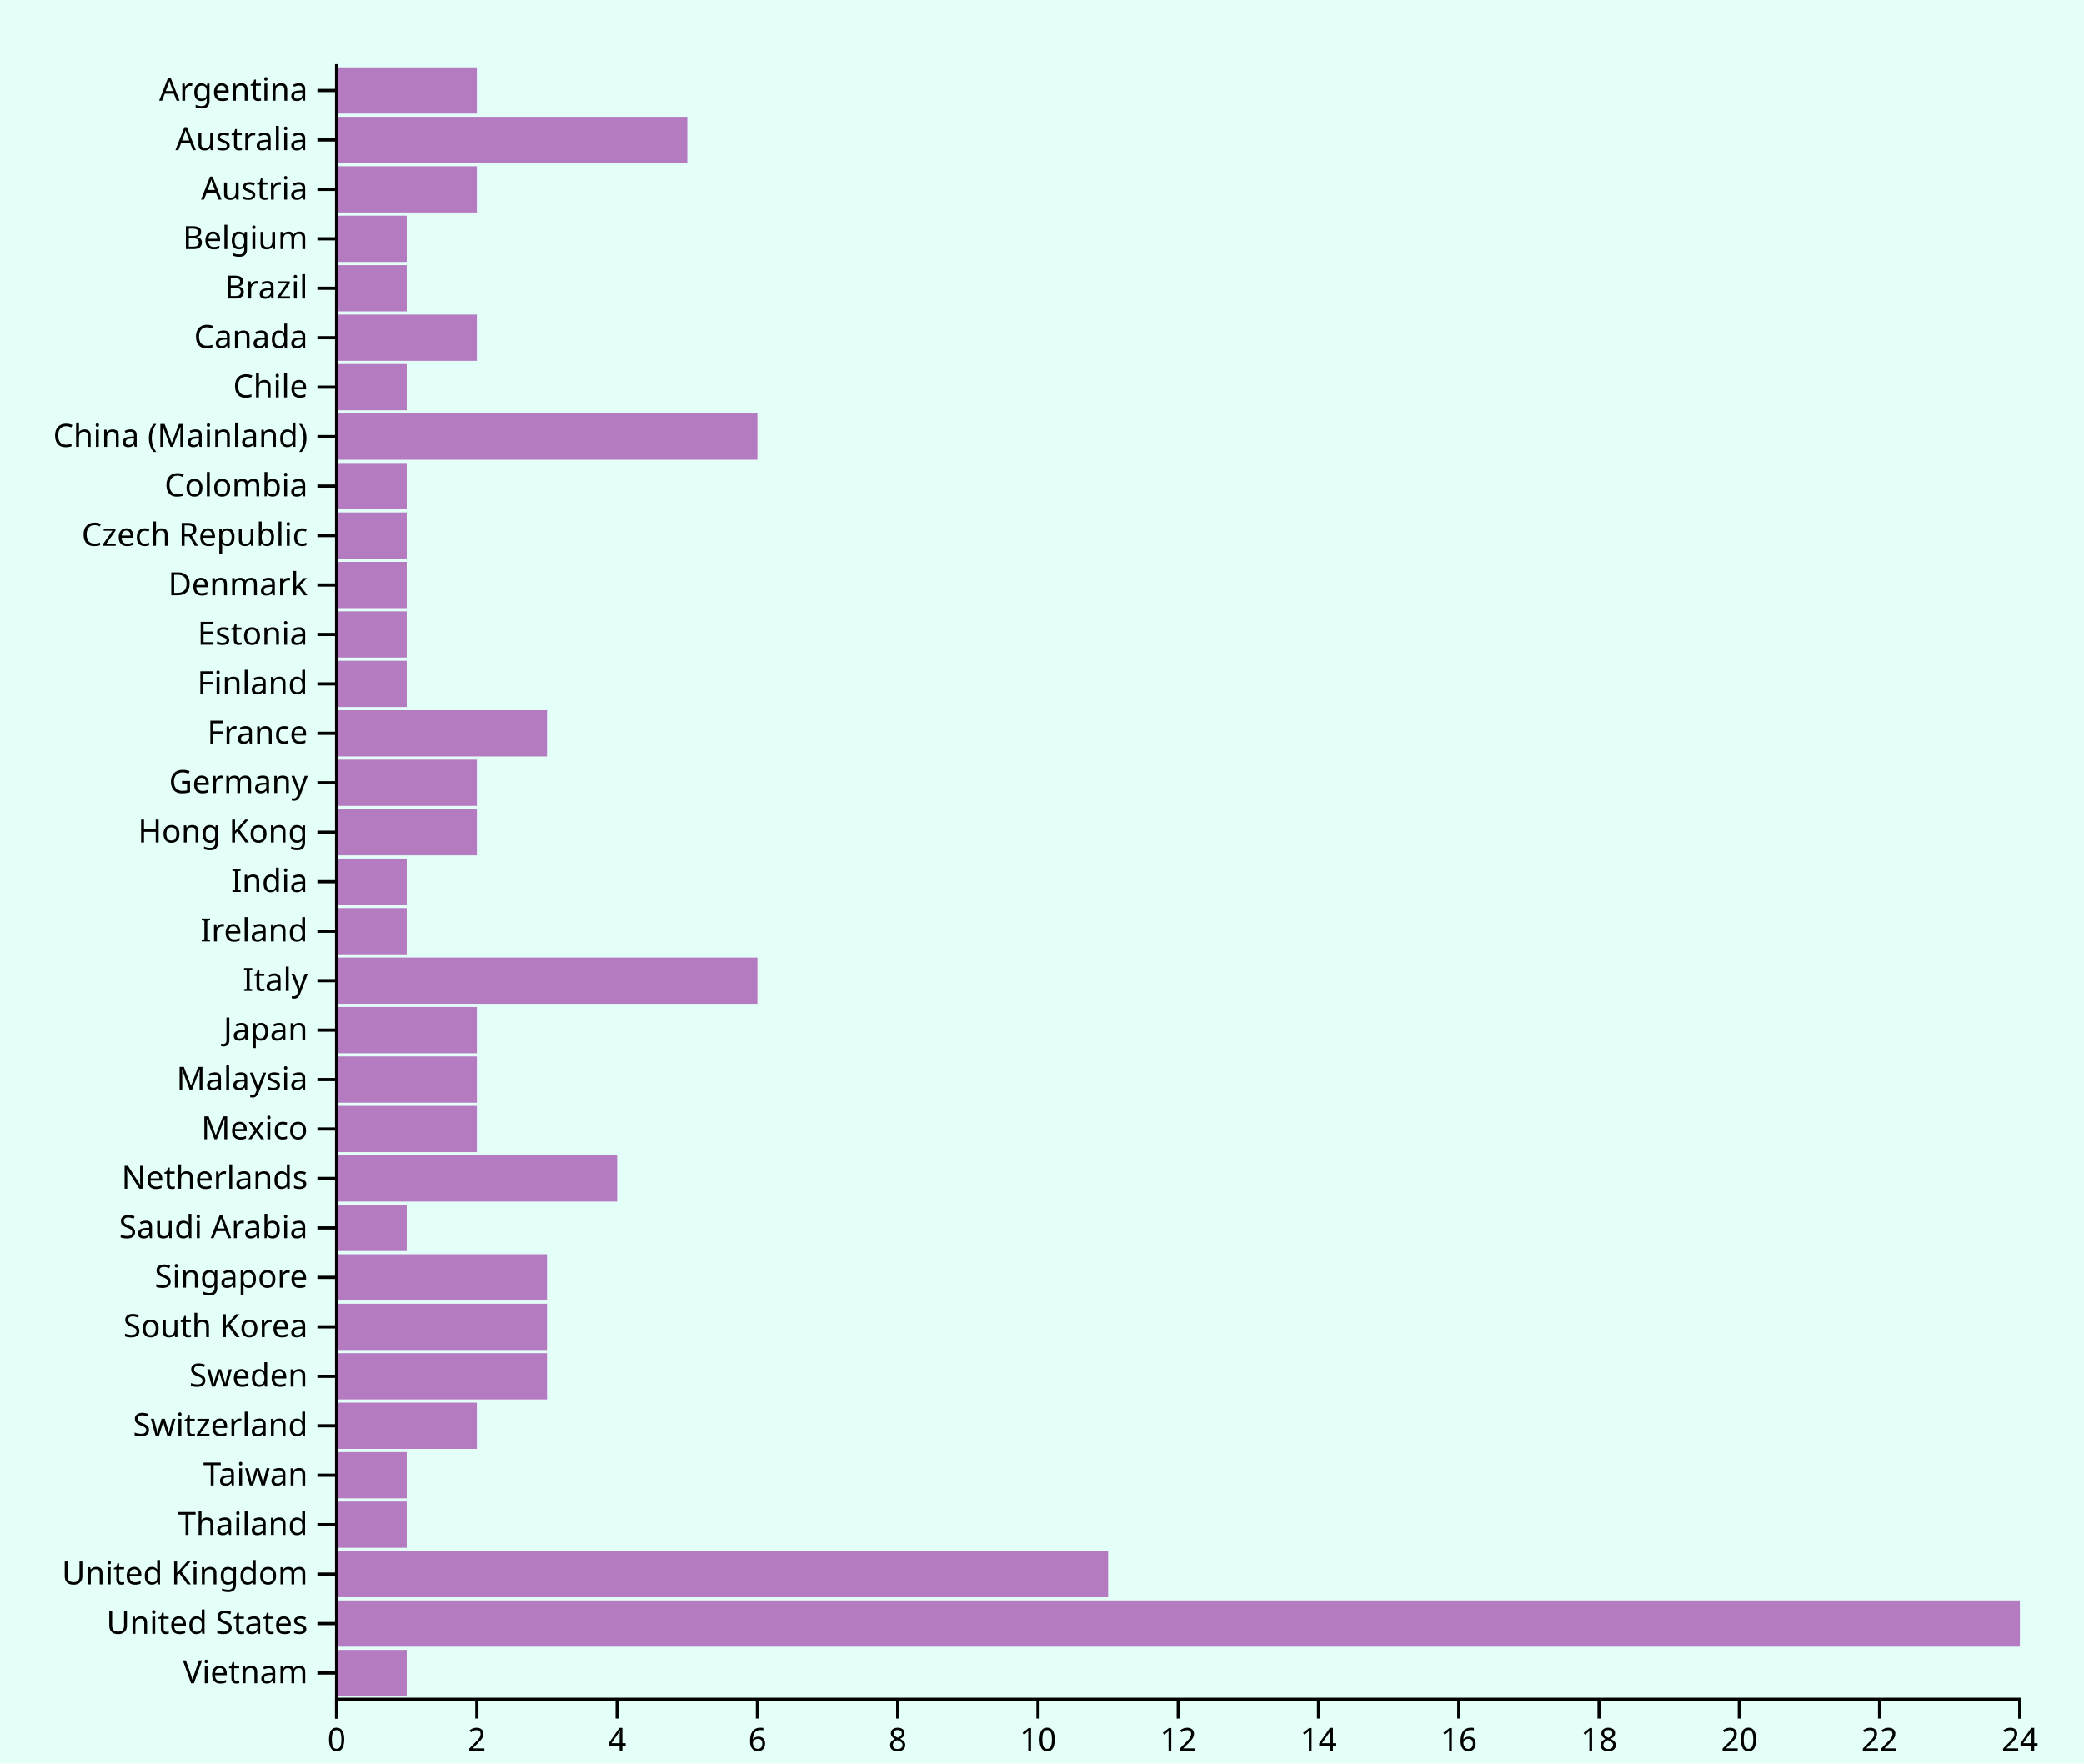
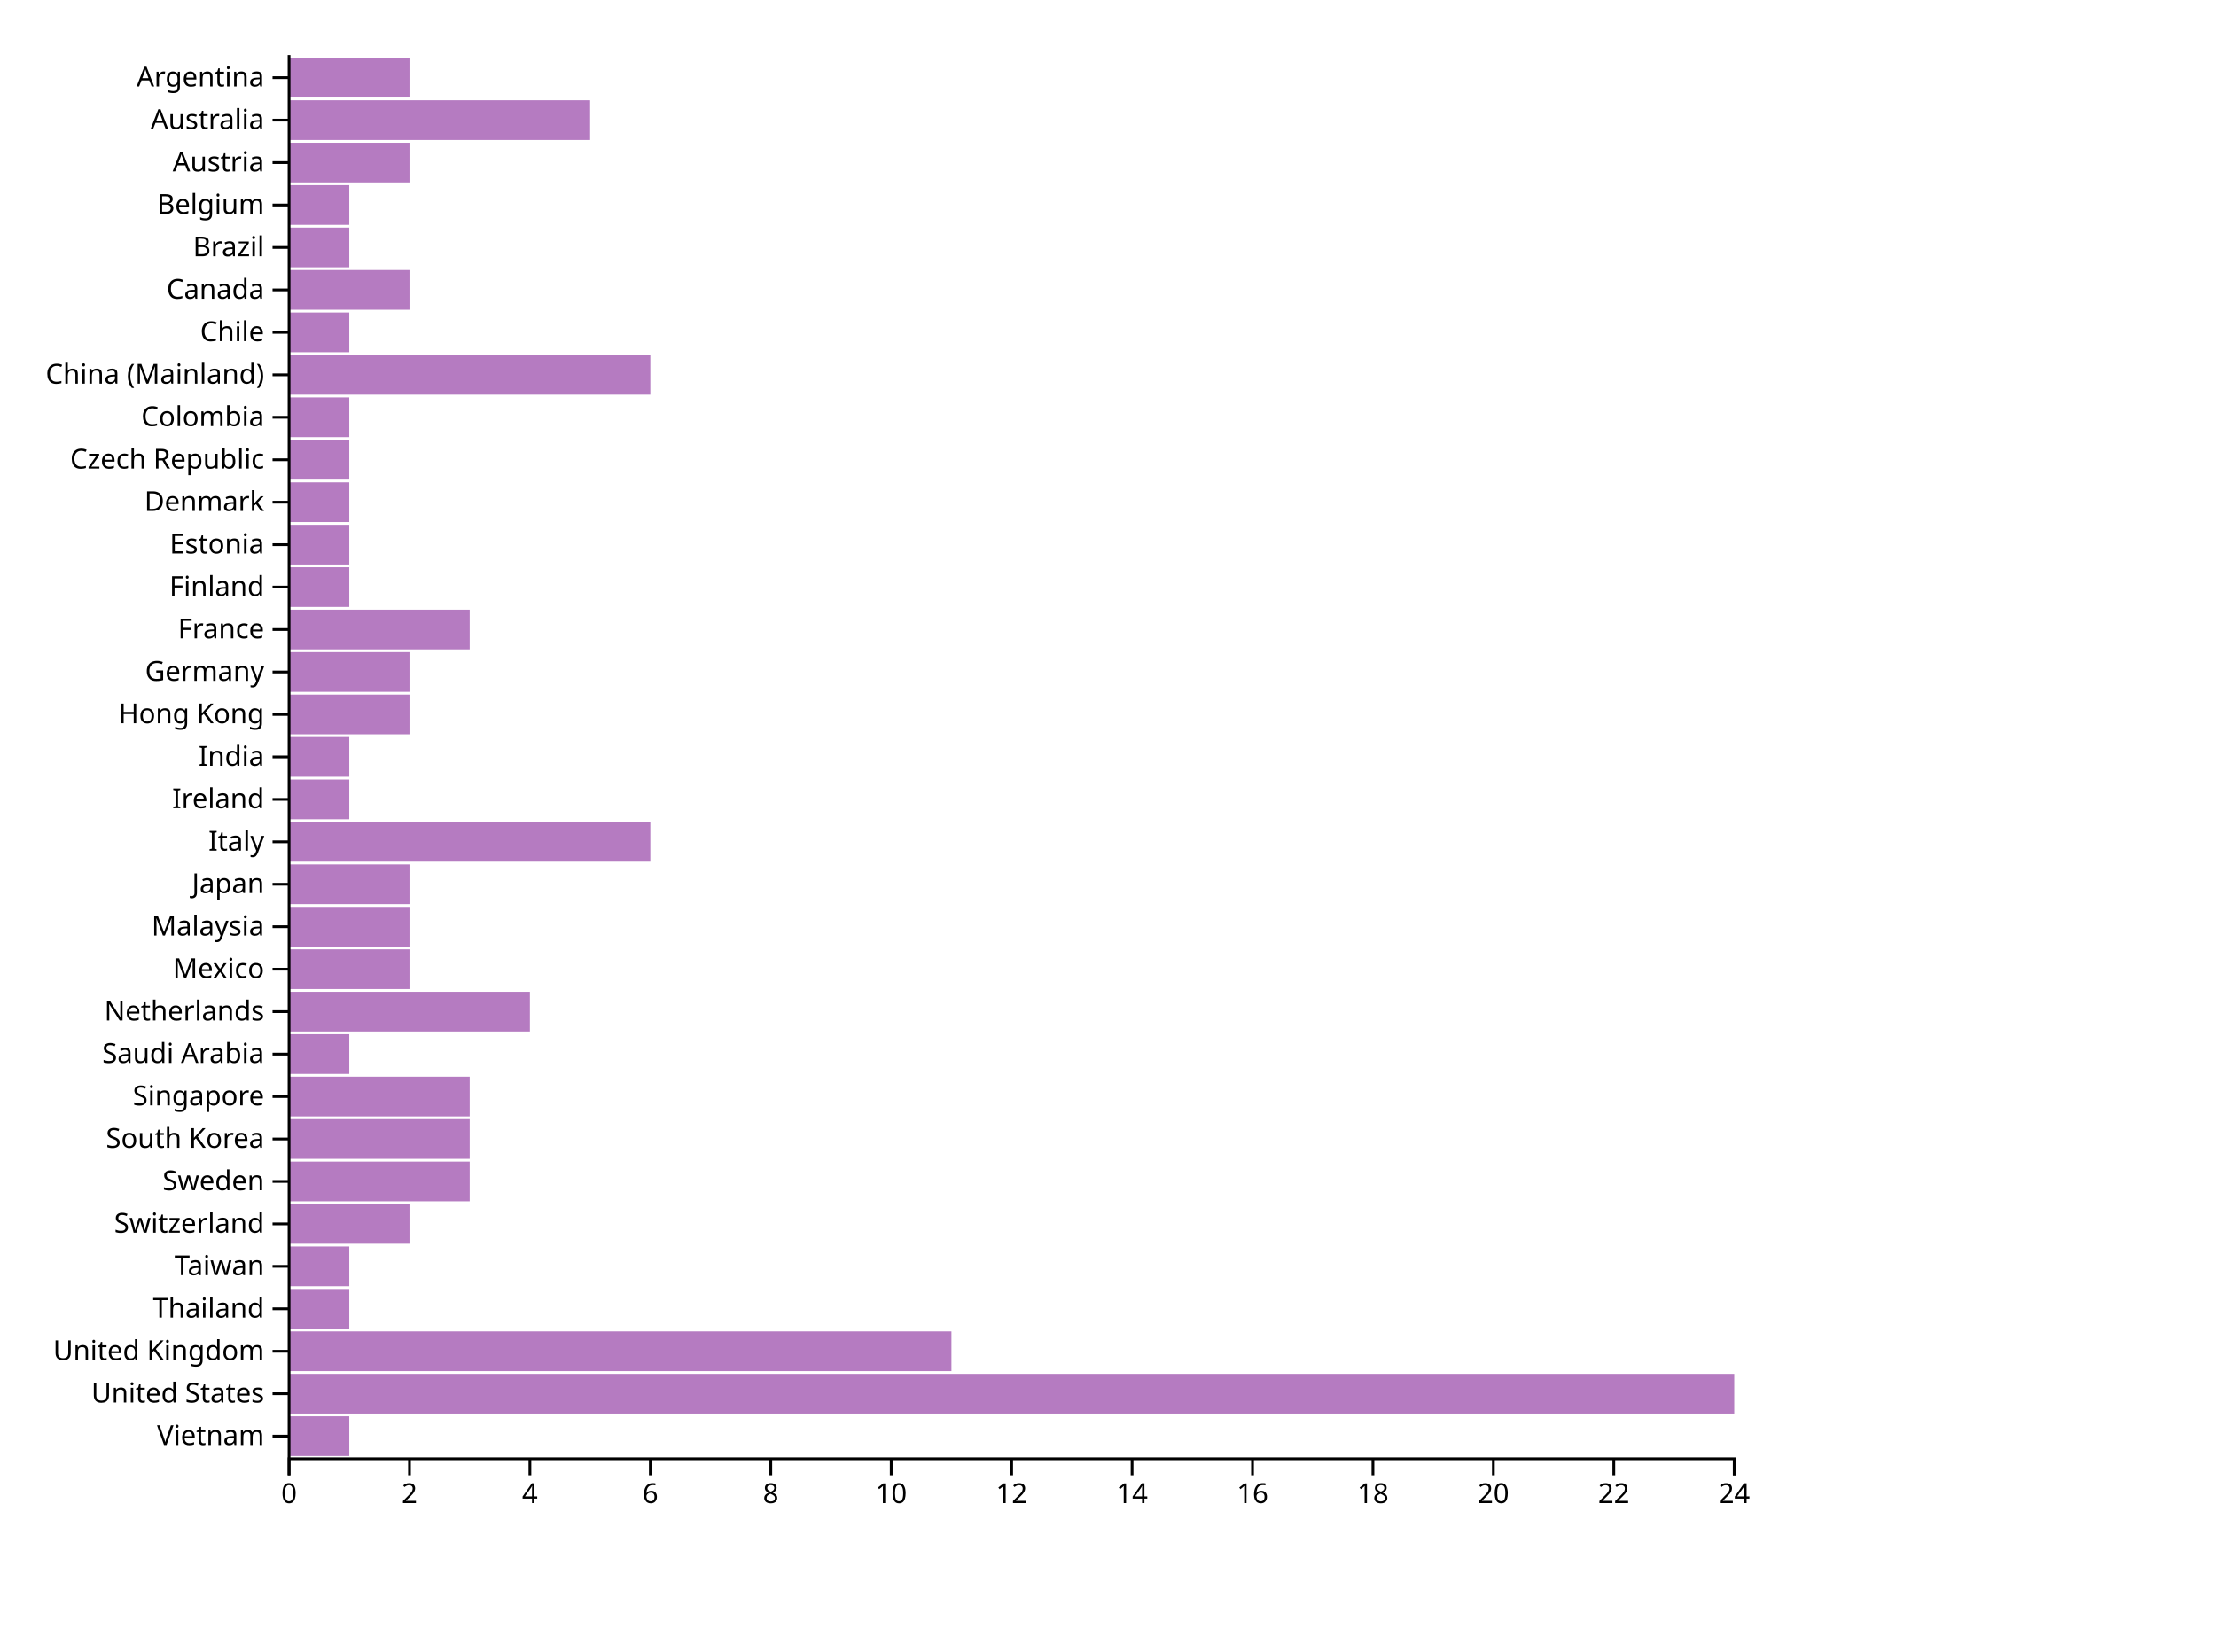
- <svg xmlns="http://www.w3.org/2000/svg" width="650" height="550">
-   <rect width="650" height="550" x="0" y="0" fill="#e3fff8" id="background" />
+ <svg xmlns="http://www.w3.org/2000/svg" viewBox="0 0 805 600">
  <g id="viz">
    <g transform="translate(0,0)">
      <g transform="translate(105,20)">
        <g class="bars">
          <rect id="undefined - United Kingdom" x="0" y="463.727" height="14.426" width="240.625" fill="#b57bc1" />
          <rect id="undefined - United States" x="0" y="479.151" height="14.426" width="525" fill="#b57bc1" />
          <rect id="undefined - Italy" x="0" y="278.635" height="14.426" width="131.25" fill="#b57bc1" />
          <rect id="undefined - Finland" x="0" y="186.09" height="14.426" width="21.875" fill="#b57bc1" />
          <rect id="undefined - Netherlands" x="0" y="340.333" height="14.426" width="87.5" fill="#b57bc1" />
          <rect id="undefined - China (Mainland)" x="0" y="108.968" height="14.426" width="131.25" fill="#b57bc1" />
          <rect id="undefined - Australia" x="0" y="16.422" height="14.426" width="109.375" fill="#b57bc1" />
          <rect id="undefined - Singapore" x="0" y="371.181" height="14.426" width="65.625" fill="#b57bc1" />
          <rect id="undefined - Denmark" x="0" y="155.241" height="14.426" width="21.875" fill="#b57bc1" />
          <rect id="undefined - Hong Kong" x="0" y="232.363" height="14.426" width="43.75" fill="#b57bc1" />
          <rect id="undefined - Austria" x="0" y="31.847" height="14.426" width="43.75" fill="#b57bc1" />
          <rect id="undefined - Sweden" x="0" y="402.03" height="14.426" width="65.625" fill="#b57bc1" />
          <rect id="undefined - Malaysia" x="0" y="309.484" height="14.426" width="43.75" fill="#b57bc1" />
          <rect id="undefined - Canada" x="0" y="78.12" height="14.426" width="43.75" fill="#b57bc1" />
          <rect id="undefined - France" x="0" y="201.514" height="14.426" width="65.625" fill="#b57bc1" />
          <rect id="undefined - Switzerland" x="0" y="417.454" height="14.426" width="43.75" fill="#b57bc1" />
          <rect id="undefined - South Korea" x="0" y="386.606" height="14.426" width="65.625" fill="#b57bc1" />
          <rect id="undefined - Germany" x="0" y="216.938" height="14.426" width="43.75" fill="#b57bc1" />
          <rect id="undefined - Mexico" x="0" y="324.908" height="14.426" width="43.75" fill="#b57bc1" />
          <rect id="undefined - Ireland" x="0" y="263.211" height="14.426" width="21.875" fill="#b57bc1" />
          <rect id="undefined - Thailand" x="0" y="448.303" height="14.426" width="21.875" fill="#b57bc1" />
          <rect id="undefined - Vietnam" x="0" y="494.576" height="14.426" width="21.875" fill="#b57bc1" />
          <rect id="undefined - Japan" x="0" y="294.06" height="14.426" width="43.75" fill="#b57bc1" />
          <rect id="undefined - Argentina" x="0" y="0.998" height="14.426" width="43.75" fill="#b57bc1" />
          <rect id="undefined - Czech Republic" x="0" y="139.817" height="14.426" width="21.875" fill="#b57bc1" />
          <rect id="undefined - Chile" x="0" y="93.544" height="14.426" width="21.875" fill="#b57bc1" />
          <rect id="undefined - India" x="0" y="247.787" height="14.426" width="21.875" fill="#b57bc1" />
          <rect id="undefined - Colombia" x="0" y="124.392" height="14.426" width="21.875" fill="#b57bc1" />
          <rect id="undefined - Saudi Arabia" x="0" y="355.757" height="14.426" width="21.875" fill="#b57bc1" />
          <rect id="undefined - Estonia" x="0" y="170.665" height="14.426" width="21.875" fill="#b57bc1" />
          <rect id="undefined - Taiwan" x="0" y="432.878" height="14.426" width="21.875" fill="#b57bc1" />
          <rect id="undefined - Belgium" x="0" y="47.271" height="14.426" width="21.875" fill="#b57bc1" />
          <rect id="undefined - Brazil" x="0" y="62.695" height="14.426" width="21.875" fill="#b57bc1" />
        </g>
        <g id="xAxis" transform="translate(0,510)" fill="none" font-size="10" font-family="sans-serif" text-anchor="middle">
          <path class="domain" stroke="currentColor" d="M0,6V0H525V6" />
          <g class="tick" opacity="1" transform="translate(0,0)">
            <line stroke="currentColor" y2="6" />
            <text fill="currentColor" y="9" dy="0.71em">0</text>
          </g>
          <g class="tick" opacity="1" transform="translate(43.75,0)">
            <line stroke="currentColor" y2="6" />
            <text fill="currentColor" y="9" dy="0.71em">2</text>
          </g>
          <g class="tick" opacity="1" transform="translate(87.5,0)">
            <line stroke="currentColor" y2="6" />
            <text fill="currentColor" y="9" dy="0.71em">4</text>
          </g>
          <g class="tick" opacity="1" transform="translate(131.25,0)">
            <line stroke="currentColor" y2="6" />
            <text fill="currentColor" y="9" dy="0.71em">6</text>
          </g>
          <g class="tick" opacity="1" transform="translate(175,0)">
            <line stroke="currentColor" y2="6" />
            <text fill="currentColor" y="9" dy="0.71em">8</text>
          </g>
          <g class="tick" opacity="1" transform="translate(218.75,0)">
            <line stroke="currentColor" y2="6" />
            <text fill="currentColor" y="9" dy="0.71em">10</text>
          </g>
          <g class="tick" opacity="1" transform="translate(262.5,0)">
            <line stroke="currentColor" y2="6" />
            <text fill="currentColor" y="9" dy="0.71em">12</text>
          </g>
          <g class="tick" opacity="1" transform="translate(306.25,0)">
            <line stroke="currentColor" y2="6" />
            <text fill="currentColor" y="9" dy="0.71em">14</text>
          </g>
          <g class="tick" opacity="1" transform="translate(350,0)">
            <line stroke="currentColor" y2="6" />
            <text fill="currentColor" y="9" dy="0.71em">16</text>
          </g>
          <g class="tick" opacity="1" transform="translate(393.75,0)">
            <line stroke="currentColor" y2="6" />
            <text fill="currentColor" y="9" dy="0.71em">18</text>
          </g>
          <g class="tick" opacity="1" transform="translate(437.5,0)">
            <line stroke="currentColor" y2="6" />
            <text fill="currentColor" y="9" dy="0.71em">20</text>
          </g>
          <g class="tick" opacity="1" transform="translate(481.25,0)">
            <line stroke="currentColor" y2="6" />
            <text fill="currentColor" y="9" dy="0.71em">22</text>
          </g>
          <g class="tick" opacity="1" transform="translate(525,0)">
            <line stroke="currentColor" y2="6" />
            <text fill="currentColor" y="9" dy="0.71em">24</text>
          </g>
          <text font-family="Arial, sans-serif" font-size="10" x="525" dy="-5" fill="black" font-weight="bold" text-anchor="end" />
        </g>
        <g id="yAxis" transform="translate(0,0)" fill="none" font-size="10" font-family="sans-serif" text-anchor="end">
          <path class="domain" stroke="currentColor" d="M0,0V510" />
          <g class="tick" opacity="1" transform="translate(0,8.211172)">
            <line stroke="currentColor" x2="-6" />
            <text fill="currentColor" x="-9" dy="0.32em">Argentina</text>
          </g>
          <g class="tick" opacity="1" transform="translate(0,23.63547)">
            <line stroke="currentColor" x2="-6" />
            <text fill="currentColor" x="-9" dy="0.32em">Australia</text>
          </g>
          <g class="tick" opacity="1" transform="translate(0,39.05978)">
            <line stroke="currentColor" x2="-6" />
            <text fill="currentColor" x="-9" dy="0.32em">Austria</text>
          </g>
          <g class="tick" opacity="1" transform="translate(0,54.48408)">
            <line stroke="currentColor" x2="-6" />
            <text fill="currentColor" x="-9" dy="0.32em">Belgium</text>
          </g>
          <g class="tick" opacity="1" transform="translate(0,69.90838)">
            <line stroke="currentColor" x2="-6" />
            <text fill="currentColor" x="-9" dy="0.32em">Brazil</text>
          </g>
          <g class="tick" opacity="1" transform="translate(0,85.33268)">
            <line stroke="currentColor" x2="-6" />
            <text fill="currentColor" x="-9" dy="0.32em">Canada</text>
          </g>
          <g class="tick" opacity="1" transform="translate(0,100.757)">
            <line stroke="currentColor" x2="-6" />
            <text fill="currentColor" x="-9" dy="0.32em">Chile</text>
          </g>
          <g class="tick" opacity="1" transform="translate(0,116.1813)">
            <line stroke="currentColor" x2="-6" />
            <text fill="currentColor" x="-9" dy="0.32em">China (Mainland)</text>
          </g>
          <g class="tick" opacity="1" transform="translate(0,131.6056)">
            <line stroke="currentColor" x2="-6" />
            <text fill="currentColor" x="-9" dy="0.32em">Colombia</text>
          </g>
          <g class="tick" opacity="1" transform="translate(0,147.0299)">
            <line stroke="currentColor" x2="-6" />
            <text fill="currentColor" x="-9" dy="0.32em">Czech Republic</text>
          </g>
          <g class="tick" opacity="1" transform="translate(0,162.4542)">
            <line stroke="currentColor" x2="-6" />
            <text fill="currentColor" x="-9" dy="0.32em">Denmark</text>
          </g>
          <g class="tick" opacity="1" transform="translate(0,177.8785)">
            <line stroke="currentColor" x2="-6" />
            <text fill="currentColor" x="-9" dy="0.32em">Estonia</text>
          </g>
          <g class="tick" opacity="1" transform="translate(0,193.3028)">
            <line stroke="currentColor" x2="-6" />
            <text fill="currentColor" x="-9" dy="0.32em">Finland</text>
          </g>
          <g class="tick" opacity="1" transform="translate(0,208.7271)">
            <line stroke="currentColor" x2="-6" />
            <text fill="currentColor" x="-9" dy="0.32em">France</text>
          </g>
          <g class="tick" opacity="1" transform="translate(0,224.1514)">
            <line stroke="currentColor" x2="-6" />
            <text fill="currentColor" x="-9" dy="0.32em">Germany</text>
          </g>
          <g class="tick" opacity="1" transform="translate(0,239.5757)">
            <line stroke="currentColor" x2="-6" />
            <text fill="currentColor" x="-9" dy="0.32em">Hong Kong</text>
          </g>
          <g class="tick" opacity="1" transform="translate(0,255)">
            <line stroke="currentColor" x2="-6" />
            <text fill="currentColor" x="-9" dy="0.32em">India</text>
          </g>
          <g class="tick" opacity="1" transform="translate(0,270.4243)">
            <line stroke="currentColor" x2="-6" />
            <text fill="currentColor" x="-9" dy="0.32em">Ireland</text>
          </g>
          <g class="tick" opacity="1" transform="translate(0,285.8486)">
            <line stroke="currentColor" x2="-6" />
            <text fill="currentColor" x="-9" dy="0.32em">Italy</text>
          </g>
          <g class="tick" opacity="1" transform="translate(0,301.2729)">
            <line stroke="currentColor" x2="-6" />
            <text fill="currentColor" x="-9" dy="0.32em">Japan</text>
          </g>
          <g class="tick" opacity="1" transform="translate(0,316.6972)">
            <line stroke="currentColor" x2="-6" />
            <text fill="currentColor" x="-9" dy="0.32em">Malaysia</text>
          </g>
          <g class="tick" opacity="1" transform="translate(0,332.1215)">
            <line stroke="currentColor" x2="-6" />
            <text fill="currentColor" x="-9" dy="0.32em">Mexico</text>
          </g>
          <g class="tick" opacity="1" transform="translate(0,347.5458)">
            <line stroke="currentColor" x2="-6" />
            <text fill="currentColor" x="-9" dy="0.32em">Netherlands</text>
          </g>
          <g class="tick" opacity="1" transform="translate(0,362.9701)">
            <line stroke="currentColor" x2="-6" />
            <text fill="currentColor" x="-9" dy="0.32em">Saudi Arabia</text>
          </g>
          <g class="tick" opacity="1" transform="translate(0,378.3944)">
            <line stroke="currentColor" x2="-6" />
            <text fill="currentColor" x="-9" dy="0.32em">Singapore</text>
          </g>
          <g class="tick" opacity="1" transform="translate(0,393.8187)">
            <line stroke="currentColor" x2="-6" />
            <text fill="currentColor" x="-9" dy="0.32em">South Korea</text>
          </g>
          <g class="tick" opacity="1" transform="translate(0,409.243)">
            <line stroke="currentColor" x2="-6" />
            <text fill="currentColor" x="-9" dy="0.32em">Sweden</text>
          </g>
          <g class="tick" opacity="1" transform="translate(0,424.6673)">
            <line stroke="currentColor" x2="-6" />
            <text fill="currentColor" x="-9" dy="0.32em">Switzerland</text>
          </g>
          <g class="tick" opacity="1" transform="translate(0,440.0916)">
            <line stroke="currentColor" x2="-6" />
            <text fill="currentColor" x="-9" dy="0.32em">Taiwan</text>
          </g>
          <g class="tick" opacity="1" transform="translate(0,455.5159)">
            <line stroke="currentColor" x2="-6" />
            <text fill="currentColor" x="-9" dy="0.32em">Thailand</text>
          </g>
          <g class="tick" opacity="1" transform="translate(0,470.9402)">
            <line stroke="currentColor" x2="-6" />
            <text fill="currentColor" x="-9" dy="0.32em">United Kingdom</text>
          </g>
          <g class="tick" opacity="1" transform="translate(0,486.3645)">
            <line stroke="currentColor" x2="-6" />
            <text fill="currentColor" x="-9" dy="0.32em">United States</text>
          </g>
          <g class="tick" opacity="1" transform="translate(0,501.7888)">
            <line stroke="currentColor" x2="-6" />
            <text fill="currentColor" x="-9" dy="0.32em">Vietnam</text>
          </g>
        </g>
      </g>
      <text y="4" x="4" style="                     font-family: Arial, sans-serif;                     font-size: 12px;                     fill: black;                     font-weight: bold;                     dominant-baseline: hanging;                 " />
    </g>
  </g>
</svg>
